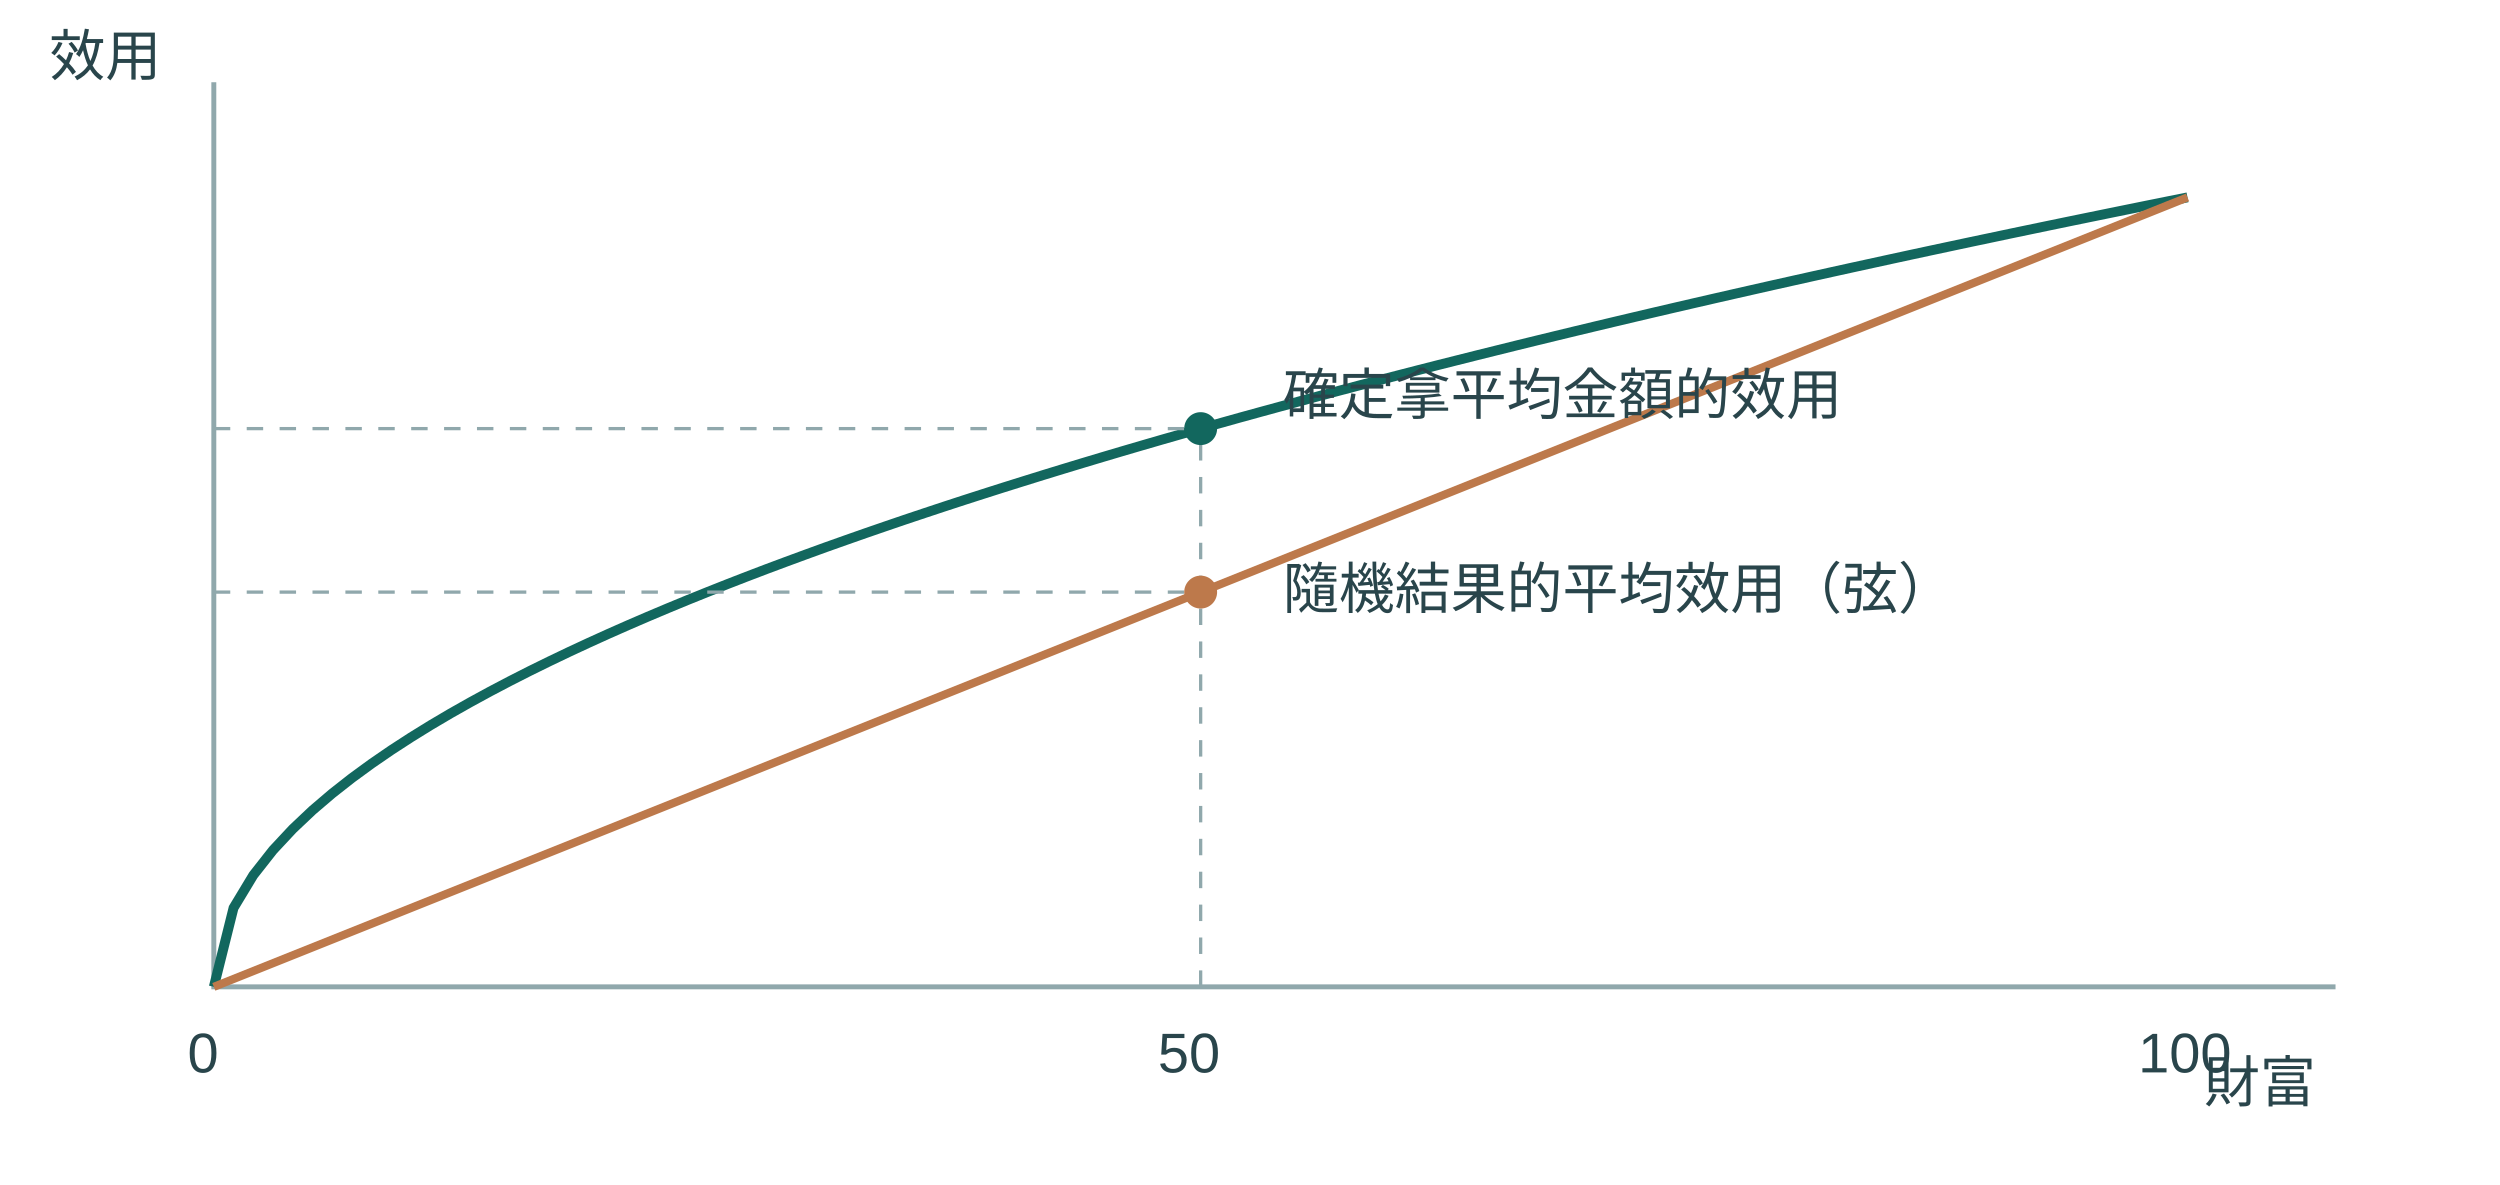
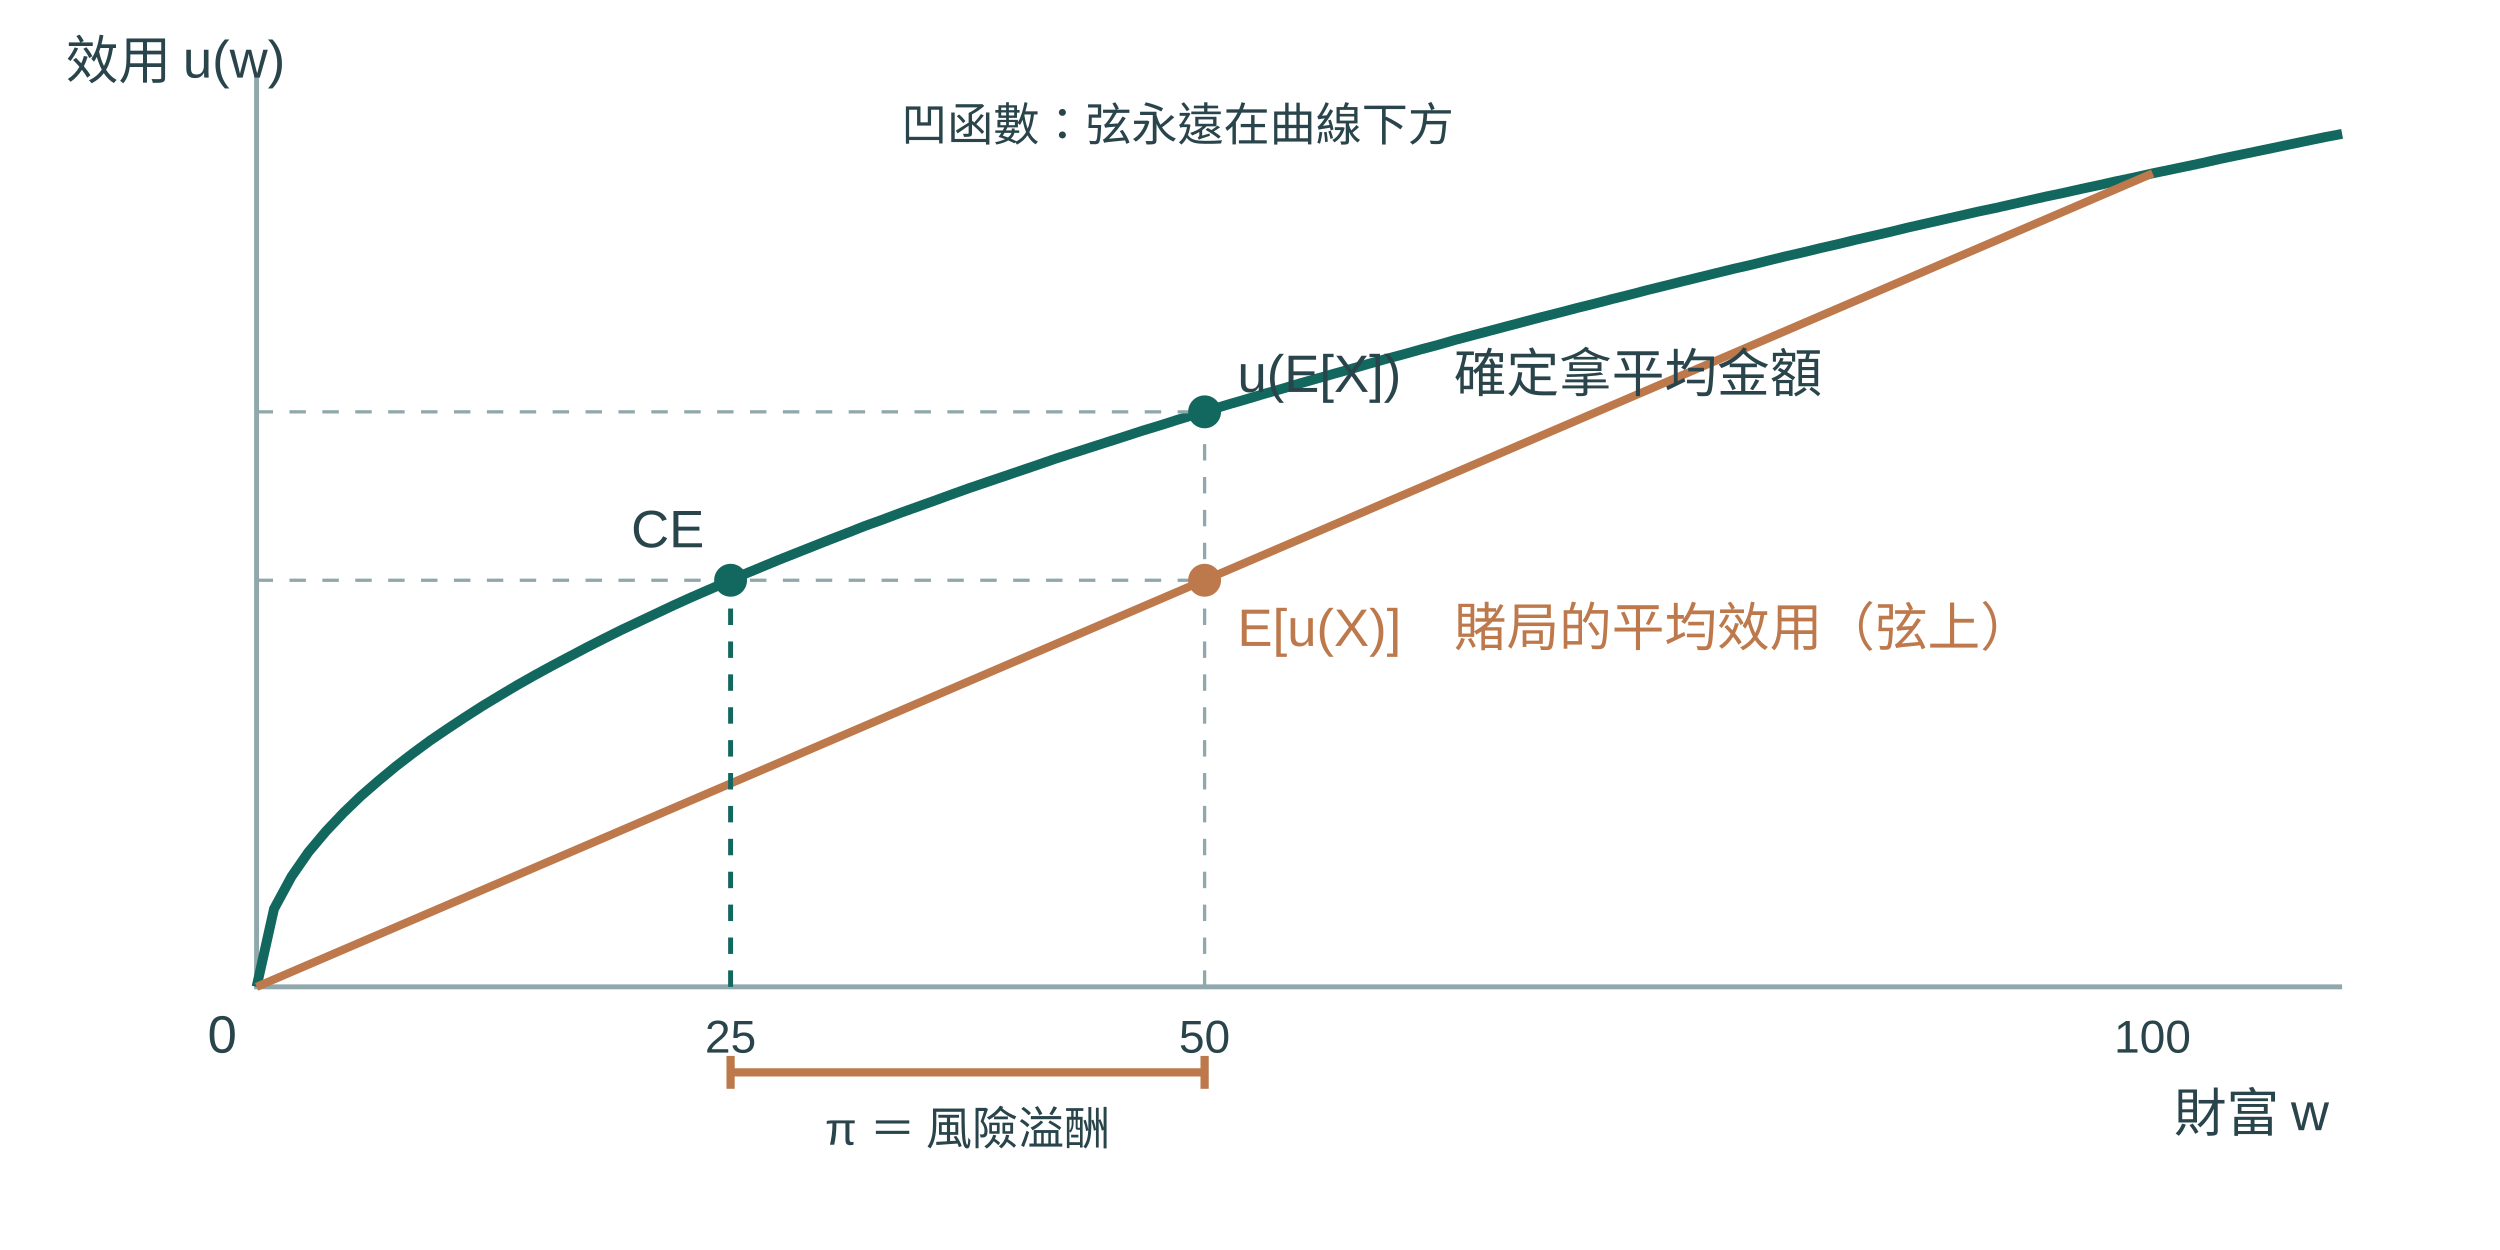
- <svg xmlns="http://www.w3.org/2000/svg" width="760" height="360" viewBox="0 0 760 360">
-   <style>text{font-family:Arial,"PingFang TC",sans-serif;fill:#29454b;font-size:17px}.axis{fill:none;stroke:#90a8ac;stroke-width:1.5}.main{stroke:#12675e;stroke-width:3;fill:none}.other{stroke:#bd794b;stroke-width:2.5;fill:none}.dash{stroke:#90a8ac;stroke-dasharray:5 5;fill:none}</style>
-   <path class="axis" d="M65 25V300H710" />
-   <path class="main" d="M65.00,300.00 L71.00,276.00 L77.00,266.06 L83.00,258.43 L89.00,252.00 L95.00,246.33 L101.00,241.21 L107.00,236.50 L113.00,232.12 L119.00,228.00 L125.00,224.11 L131.00,220.40 L137.00,216.86 L143.00,213.47 L149.00,210.20 L155.00,207.05 L161.00,204.00 L167.00,201.05 L173.00,198.18 L179.00,195.39 L185.00,192.67 L191.00,190.02 L197.00,187.43 L203.00,184.90 L209.00,182.42 L215.00,180.00 L221.00,177.62 L227.00,175.29 L233.00,173.00 L239.00,170.76 L245.00,168.55 L251.00,166.37 L257.00,164.24 L263.00,162.13 L269.00,160.06 L275.00,158.01 L281.00,156.00 L287.00,154.01 L293.00,152.05 L299.00,150.12 L305.00,148.21 L311.00,146.33 L317.00,144.46 L323.00,142.62 L329.00,140.80 L335.00,139.00 L341.00,137.22 L347.00,135.46 L353.00,133.72 L359.00,132.00 L365.00,130.29 L371.00,128.61 L377.00,126.93 L383.00,125.28 L389.00,123.64 L395.00,122.01 L401.00,120.40 L407.00,118.80 L413.00,117.22 L419.00,115.65 L425.00,114.10 L431.00,112.55 L437.00,111.02 L443.00,109.51 L449.00,108.00 L455.00,106.51 L461.00,105.02 L467.00,103.55 L473.00,102.09 L479.00,100.64 L485.00,99.20 L491.00,97.77 L497.00,96.35 L503.00,94.94 L509.00,93.54 L515.00,92.15 L521.00,90.77 L527.00,89.40 L533.00,88.04 L539.00,86.68 L545.00,85.34 L551.00,84.00 L557.00,82.67 L563.00,81.35 L569.00,80.04 L575.00,78.73 L581.00,77.43 L587.00,76.14 L593.00,74.86 L599.00,73.58 L605.00,72.32 L611.00,71.05 L617.00,69.80 L623.00,68.55 L629.00,67.31 L635.00,66.08 L641.00,64.85 L647.00,63.63 L653.00,62.41 L659.00,61.20 L665.00,60.00" />
-   <path class="other" d="M65 300L665 60" />
-   <path class="dash" d="M365 300V130.3M65 130.3H365M65 180H365" />
-   <circle cx="365" cy="130.3" r="5" fill="#12675e" />
-   <circle cx="365" cy="180" r="5" fill="#bd794b" />
-   <text x="15" y="23">效用</text>
-   <text x="670" y="335">財富</text>
-   <text x="57" y="326">0</text>
-   <text x="352" y="326">50</text>
-   <text x="650" y="326">100</text>
-   <text x="390" y="126">確定拿平均金額的效用</text>
-   <text x="390" y="185">隨機結果的平均效用（弦）</text>
+ <svg xmlns="http://www.w3.org/2000/svg" width="760" height="380" viewBox="0 0 760 380">
+   <style>text{font-family:Arial,"PingFang TC","Noto Sans CJK TC",sans-serif;fill:#29454b;font-size:16px}.sm{font-size:14px}.axis{fill:none;stroke:#90a8ac;stroke-width:1.5}.main{stroke:#12675e;stroke-width:3;fill:none}.other{stroke:#bd794b;stroke-width:2.5;fill:none}.thin{stroke:#12675e;stroke-width:2;fill:none}.dash{stroke:#90a8ac;stroke-dasharray:5 5;fill:none}.dashg{stroke:#12675e;stroke-dasharray:5 5;fill:none;stroke-width:1.5}.fillA{fill:#12675e;opacity:.13}.fillB{fill:#bd794b;opacity:.16}.g{fill:#12675e}.o{fill:#bd794b}</style>
+   <path class="axis" d="M78 22V300H712" />
+   <path class="main" d="M78.0,300.0 L83.3,276.3 L88.6,266.5 L93.8,259.0 L99.1,252.7 L104.4,247.1 L109.7,242.0 L115.0,237.4 L120.3,233.0 L125.5,229.0 L130.8,225.1 L136.1,221.5 L141.4,218.0 L146.7,214.6 L152.0,211.4 L157.2,208.3 L162.5,205.3 L167.8,202.4 L173.1,199.6 L178.4,196.8 L183.7,194.1 L188.9,191.5 L194.2,189.0 L199.5,186.5 L204.8,184.0 L210.1,181.6 L215.4,179.3 L220.7,177.0 L225.9,174.7 L231.2,172.5 L236.5,170.3 L241.8,168.2 L247.1,166.1 L252.4,164.0 L257.6,162.0 L262.9,159.9 L268.2,158.0 L273.5,156.0 L278.8,154.1 L284.1,152.2 L289.3,150.3 L294.6,148.4 L299.9,146.6 L305.2,144.8 L310.5,143.0 L315.8,141.2 L321.0,139.4 L326.3,137.7 L331.6,136.0 L336.9,134.3 L342.2,132.6 L347.4,130.9 L352.7,129.3 L358.0,127.6 L363.3,126.0 L368.6,124.4 L373.9,122.8 L379.1,121.3 L384.4,119.7 L389.7,118.2 L395.0,116.6 L400.3,115.1 L405.6,113.6 L410.9,112.1 L416.1,110.6 L421.4,109.1 L426.7,107.7 L432.0,106.2 L437.3,104.8 L442.5,103.3 L447.8,101.9 L453.1,100.5 L458.4,99.1 L463.7,97.7 L469.0,96.3 L474.2,95.0 L479.5,93.6 L484.8,92.3 L490.1,90.9 L495.4,89.6 L500.7,88.2 L506.0,86.9 L511.2,85.6 L516.5,84.3 L521.8,83.0 L527.1,81.7 L532.4,80.5 L537.6,79.2 L542.9,77.9 L548.2,76.7 L553.5,75.4 L558.8,74.2 L564.1,72.9 L569.4,71.7 L574.6,70.5 L579.9,69.2 L585.2,68.0 L590.5,66.8 L595.8,65.6 L601.0,64.4 L606.3,63.3 L611.6,62.1 L616.9,60.9 L622.2,59.7 L627.5,58.6 L632.8,57.4 L638.0,56.3 L643.3,55.1 L648.6,54.0 L653.9,52.8 L659.2,51.7 L664.5,50.6 L669.7,49.5 L675.0,48.3 L680.3,47.2 L685.6,46.1 L690.9,45.0 L696.1,43.9 L701.4,42.8 L706.7,41.7 L712.0,40.7" />
+   <path class="other" d="M78.0,300.0 L654.4,52.7" />
+   <path class="dash" d="M366.2,300.0 L366.2,125.2" />
+   <path class="dash" d="M78.0,125.2 L366.2,125.2" />
+   <path class="dash" d="M78.0,176.4 L366.2,176.4" />
+   <path class="dashg" d="M222.1,300.0 L222.1,176.4" />
+   <circle cx="366.2" cy="125.2" r="5" class="g" />
+   <circle cx="366.2" cy="176.4" r="5" class="o" />
+   <circle cx="222.1" cy="176.4" r="5" class="g" />
+   <path class="other" d="M222.1 326H366.2" />
+   <path class="other" d="M222.1 321V331M366.2 321V331" />
+   <text x="20" y="24">效用 u(w)</text>
+   <text x="376.182" y="119.153">u(E[X])　確定拿平均金額</text>
+   <text x="376.182" y="196.364" class="o">E[u(X)]　賭局的平均效用（弦上）</text>
+   <text x="214.091" y="166.364" text-anchor="end">CE</text>
+   <text x="294.136" y="348" class="sm" text-anchor="middle">π ＝ 風險溢酬</text>
+   <text x="72.0" y="320" text-anchor="end">0</text>
+   <text x="222.091" y="320" class="sm" text-anchor="middle">25</text>
+   <text x="366.182" y="320" class="sm" text-anchor="middle">50</text>
+   <text x="654.364" y="320" class="sm" text-anchor="middle">100</text>
+   <text x="708" y="344" text-anchor="end">財富 w</text>
+   <text x="273.964" y="42.836" class="sm">凹函數：弦永遠在曲線下方</text>
</svg>
